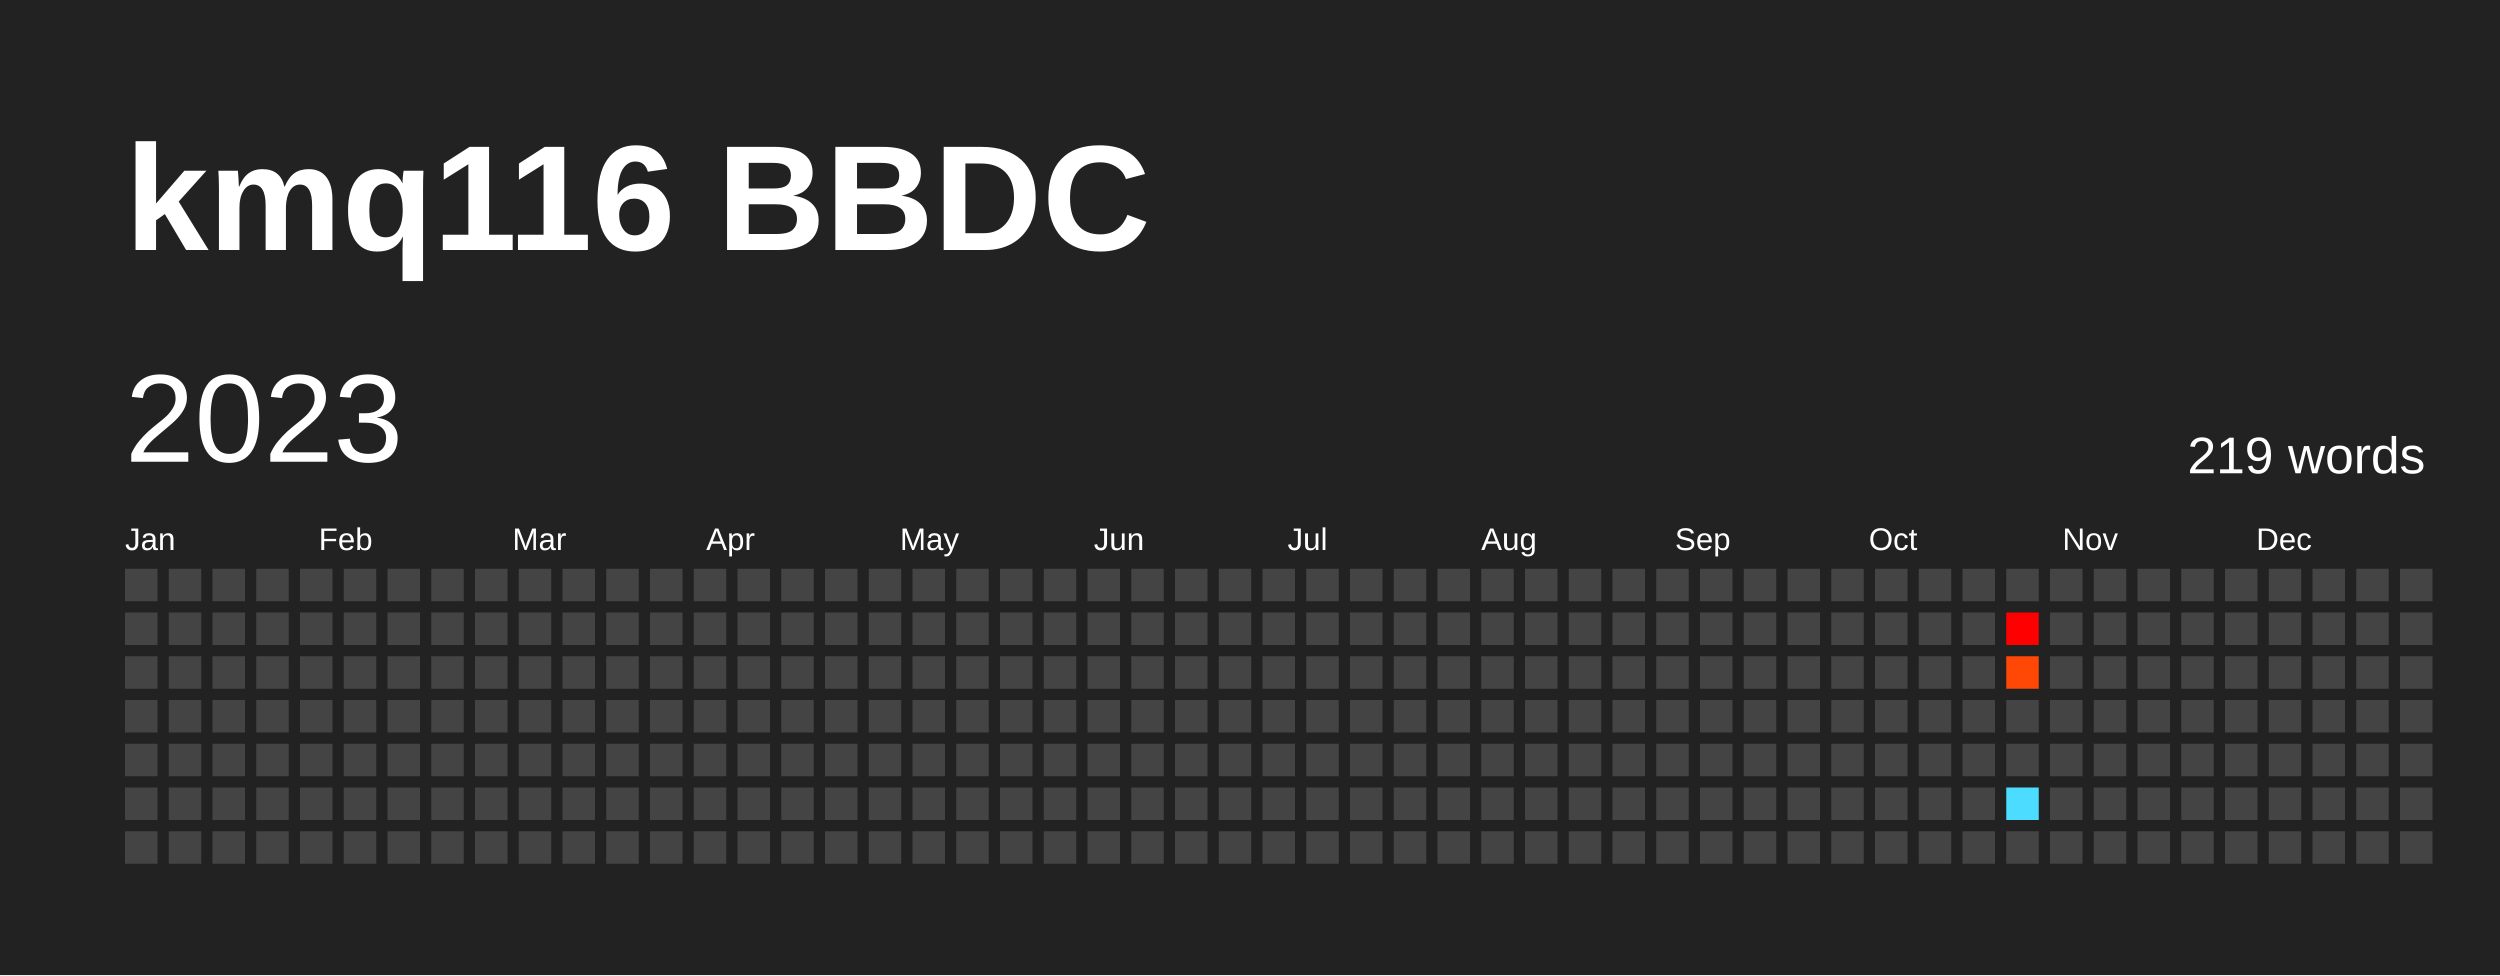
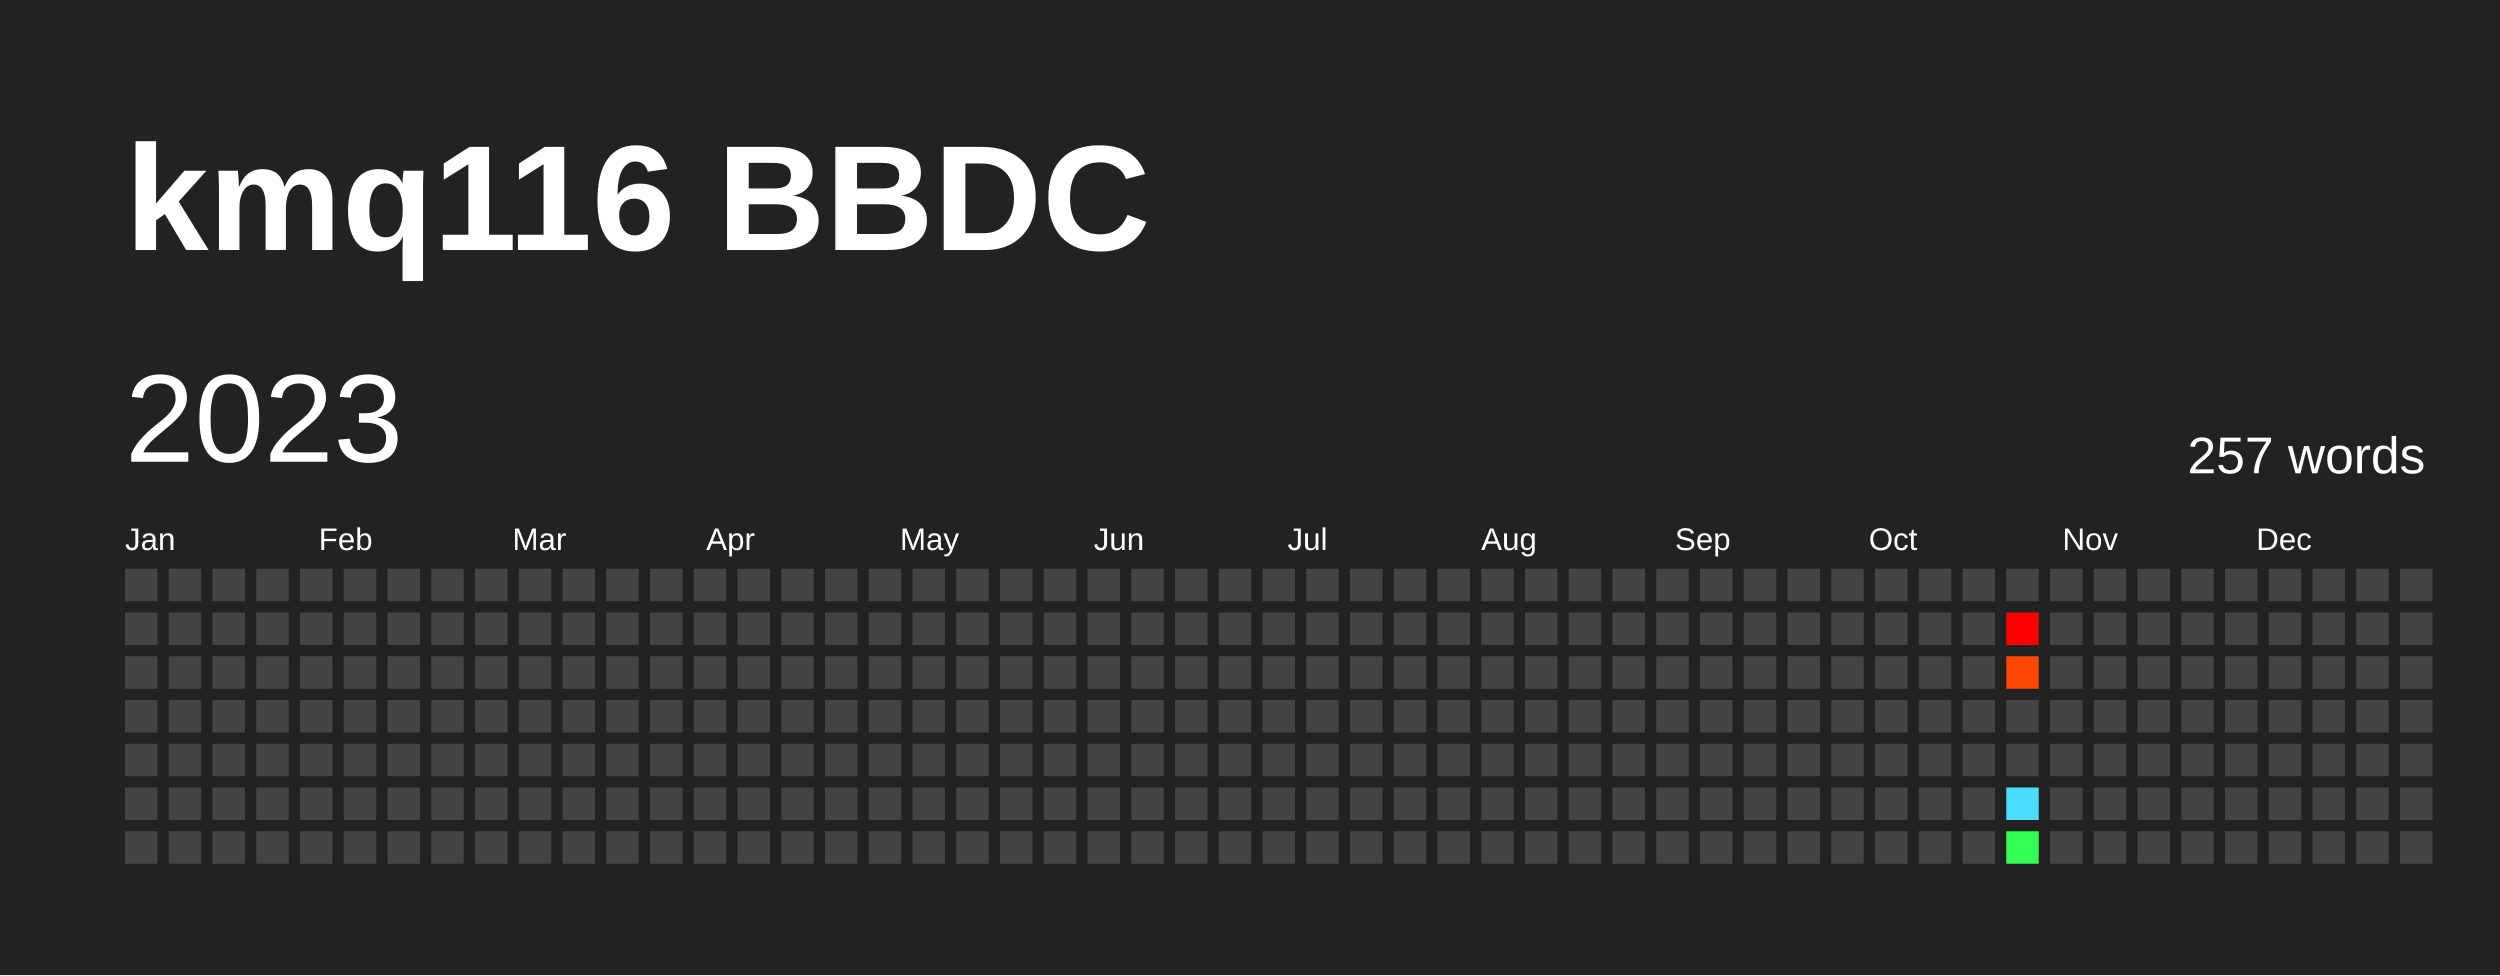
<svg xmlns="http://www.w3.org/2000/svg" baseProfile="full" height="78mm" version="1.1" viewBox="0,0,200,78" width="200mm">
  <defs />
  <rect fill="#222222" height="78" width="200" x="0" y="0" />
  <text fill="#FFFFFF" style="font-size:12px; font-family:Arial; font-weight:bold;" x="10" y="20">kmq116 BBDC</text>
  <text dominant-baseline="hanging" fill="#FFFFFF" style="font-size:10.0px; font-family:Arial;" x="10" y="30">2023</text>
-   <text dominant-baseline="hanging" fill="#FFFFFF" style="font-size:4.125px; font-family:Arial;" x="175" y="35">219 words</text>
+   <text dominant-baseline="hanging" fill="#FFFFFF" style="font-size:4.125px; font-family:Arial;" x="175" y="35">257 words</text>
  <text fill="#FFFFFF" style="font-size:2.5px; font-family:Arial" x="10.0" y="44">Jan</text>
  <text fill="#FFFFFF" style="font-size:2.5px; font-family:Arial" x="25.5" y="44">Feb</text>
  <text fill="#FFFFFF" style="font-size:2.5px; font-family:Arial" x="41.0" y="44">Mar</text>
  <text fill="#FFFFFF" style="font-size:2.5px; font-family:Arial" x="56.5" y="44">Apr</text>
  <text fill="#FFFFFF" style="font-size:2.5px; font-family:Arial" x="72.0" y="44">May</text>
  <text fill="#FFFFFF" style="font-size:2.5px; font-family:Arial" x="87.5" y="44">Jun</text>
  <text fill="#FFFFFF" style="font-size:2.5px; font-family:Arial" x="103.0" y="44">Jul</text>
  <text fill="#FFFFFF" style="font-size:2.5px; font-family:Arial" x="118.5" y="44">Aug</text>
  <text fill="#FFFFFF" style="font-size:2.5px; font-family:Arial" x="134.0" y="44">Sep</text>
  <text fill="#FFFFFF" style="font-size:2.5px; font-family:Arial" x="149.5" y="44">Oct</text>
  <text fill="#FFFFFF" style="font-size:2.5px; font-family:Arial" x="165.0" y="44">Nov</text>
  <text fill="#FFFFFF" style="font-size:2.5px; font-family:Arial" x="180.5" y="44">Dec</text>
  <rect fill="#444444" height="2.6" width="2.6" x="10.0" y="45.5" />
  <rect fill="#444444" height="2.6" width="2.6" x="10.0" y="49.0" />
  <rect fill="#444444" height="2.6" width="2.6" x="10.0" y="52.5" />
  <rect fill="#444444" height="2.6" width="2.6" x="10.0" y="56.0" />
  <rect fill="#444444" height="2.6" width="2.6" x="10.0" y="59.5" />
  <rect fill="#444444" height="2.6" width="2.6" x="10.0" y="63.0" />
  <rect fill="#444444" height="2.6" width="2.6" x="10.0" y="66.5" />
  <rect fill="#444444" height="2.6" width="2.6" x="13.5" y="45.5" />
  <rect fill="#444444" height="2.6" width="2.6" x="13.5" y="49.0" />
  <rect fill="#444444" height="2.6" width="2.6" x="13.5" y="52.5" />
  <rect fill="#444444" height="2.6" width="2.6" x="13.5" y="56.0" />
  <rect fill="#444444" height="2.6" width="2.6" x="13.5" y="59.5" />
  <rect fill="#444444" height="2.6" width="2.6" x="13.5" y="63.0" />
  <rect fill="#444444" height="2.6" width="2.6" x="13.5" y="66.5" />
  <rect fill="#444444" height="2.6" width="2.6" x="17.0" y="45.5" />
  <rect fill="#444444" height="2.6" width="2.6" x="17.0" y="49.0" />
  <rect fill="#444444" height="2.6" width="2.6" x="17.0" y="52.5" />
  <rect fill="#444444" height="2.6" width="2.6" x="17.0" y="56.0" />
  <rect fill="#444444" height="2.6" width="2.6" x="17.0" y="59.5" />
  <rect fill="#444444" height="2.6" width="2.6" x="17.0" y="63.0" />
  <rect fill="#444444" height="2.6" width="2.6" x="17.0" y="66.5" />
  <rect fill="#444444" height="2.6" width="2.6" x="20.5" y="45.5" />
  <rect fill="#444444" height="2.6" width="2.6" x="20.5" y="49.0" />
  <rect fill="#444444" height="2.6" width="2.6" x="20.5" y="52.5" />
  <rect fill="#444444" height="2.6" width="2.6" x="20.5" y="56.0" />
  <rect fill="#444444" height="2.6" width="2.6" x="20.5" y="59.5" />
  <rect fill="#444444" height="2.6" width="2.6" x="20.5" y="63.0" />
  <rect fill="#444444" height="2.6" width="2.6" x="20.5" y="66.5" />
  <rect fill="#444444" height="2.6" width="2.6" x="24.0" y="45.5" />
  <rect fill="#444444" height="2.6" width="2.6" x="24.0" y="49.0" />
  <rect fill="#444444" height="2.6" width="2.6" x="24.0" y="52.5" />
  <rect fill="#444444" height="2.6" width="2.6" x="24.0" y="56.0" />
  <rect fill="#444444" height="2.6" width="2.6" x="24.0" y="59.5" />
  <rect fill="#444444" height="2.6" width="2.6" x="24.0" y="63.0" />
  <rect fill="#444444" height="2.6" width="2.6" x="24.0" y="66.5" />
  <rect fill="#444444" height="2.6" width="2.6" x="27.5" y="45.5" />
  <rect fill="#444444" height="2.6" width="2.6" x="27.5" y="49.0" />
  <rect fill="#444444" height="2.6" width="2.6" x="27.5" y="52.5" />
  <rect fill="#444444" height="2.6" width="2.6" x="27.5" y="56.0" />
  <rect fill="#444444" height="2.6" width="2.6" x="27.5" y="59.5" />
  <rect fill="#444444" height="2.6" width="2.6" x="27.5" y="63.0" />
  <rect fill="#444444" height="2.6" width="2.6" x="27.5" y="66.5" />
  <rect fill="#444444" height="2.6" width="2.6" x="31.0" y="45.5" />
  <rect fill="#444444" height="2.6" width="2.6" x="31.0" y="49.0" />
  <rect fill="#444444" height="2.6" width="2.6" x="31.0" y="52.5" />
  <rect fill="#444444" height="2.6" width="2.6" x="31.0" y="56.0" />
  <rect fill="#444444" height="2.6" width="2.6" x="31.0" y="59.5" />
  <rect fill="#444444" height="2.6" width="2.6" x="31.0" y="63.0" />
  <rect fill="#444444" height="2.6" width="2.6" x="31.0" y="66.5" />
  <rect fill="#444444" height="2.6" width="2.6" x="34.5" y="45.5" />
  <rect fill="#444444" height="2.6" width="2.6" x="34.5" y="49.0" />
  <rect fill="#444444" height="2.6" width="2.6" x="34.5" y="52.5" />
  <rect fill="#444444" height="2.6" width="2.6" x="34.5" y="56.0" />
  <rect fill="#444444" height="2.6" width="2.6" x="34.5" y="59.5" />
  <rect fill="#444444" height="2.6" width="2.6" x="34.5" y="63.0" />
  <rect fill="#444444" height="2.6" width="2.6" x="34.5" y="66.5" />
  <rect fill="#444444" height="2.6" width="2.6" x="38.0" y="45.5" />
  <rect fill="#444444" height="2.6" width="2.6" x="38.0" y="49.0" />
  <rect fill="#444444" height="2.6" width="2.6" x="38.0" y="52.5" />
  <rect fill="#444444" height="2.6" width="2.6" x="38.0" y="56.0" />
  <rect fill="#444444" height="2.6" width="2.6" x="38.0" y="59.5" />
  <rect fill="#444444" height="2.6" width="2.6" x="38.0" y="63.0" />
  <rect fill="#444444" height="2.6" width="2.6" x="38.0" y="66.5" />
  <rect fill="#444444" height="2.6" width="2.6" x="41.5" y="45.5" />
  <rect fill="#444444" height="2.6" width="2.6" x="41.5" y="49.0" />
  <rect fill="#444444" height="2.6" width="2.6" x="41.5" y="52.5" />
  <rect fill="#444444" height="2.6" width="2.6" x="41.5" y="56.0" />
  <rect fill="#444444" height="2.6" width="2.6" x="41.5" y="59.5" />
  <rect fill="#444444" height="2.6" width="2.6" x="41.5" y="63.0" />
  <rect fill="#444444" height="2.6" width="2.6" x="41.5" y="66.5" />
  <rect fill="#444444" height="2.6" width="2.6" x="45.0" y="45.5" />
  <rect fill="#444444" height="2.6" width="2.6" x="45.0" y="49.0" />
  <rect fill="#444444" height="2.6" width="2.6" x="45.0" y="52.5" />
  <rect fill="#444444" height="2.6" width="2.6" x="45.0" y="56.0" />
  <rect fill="#444444" height="2.6" width="2.6" x="45.0" y="59.5" />
  <rect fill="#444444" height="2.6" width="2.6" x="45.0" y="63.0" />
  <rect fill="#444444" height="2.6" width="2.6" x="45.0" y="66.5" />
  <rect fill="#444444" height="2.6" width="2.6" x="48.5" y="45.5" />
  <rect fill="#444444" height="2.6" width="2.6" x="48.5" y="49.0" />
  <rect fill="#444444" height="2.6" width="2.6" x="48.5" y="52.5" />
  <rect fill="#444444" height="2.6" width="2.6" x="48.5" y="56.0" />
  <rect fill="#444444" height="2.6" width="2.6" x="48.5" y="59.5" />
  <rect fill="#444444" height="2.6" width="2.6" x="48.5" y="63.0" />
  <rect fill="#444444" height="2.6" width="2.6" x="48.5" y="66.5" />
  <rect fill="#444444" height="2.6" width="2.6" x="52.0" y="45.5" />
  <rect fill="#444444" height="2.6" width="2.6" x="52.0" y="49.0" />
  <rect fill="#444444" height="2.6" width="2.6" x="52.0" y="52.5" />
  <rect fill="#444444" height="2.6" width="2.6" x="52.0" y="56.0" />
  <rect fill="#444444" height="2.6" width="2.6" x="52.0" y="59.5" />
  <rect fill="#444444" height="2.6" width="2.6" x="52.0" y="63.0" />
  <rect fill="#444444" height="2.6" width="2.6" x="52.0" y="66.5" />
  <rect fill="#444444" height="2.6" width="2.6" x="55.5" y="45.5" />
  <rect fill="#444444" height="2.6" width="2.6" x="55.5" y="49.0" />
  <rect fill="#444444" height="2.6" width="2.6" x="55.5" y="52.5" />
  <rect fill="#444444" height="2.6" width="2.6" x="55.5" y="56.0" />
  <rect fill="#444444" height="2.6" width="2.6" x="55.5" y="59.5" />
  <rect fill="#444444" height="2.6" width="2.6" x="55.5" y="63.0" />
  <rect fill="#444444" height="2.6" width="2.6" x="55.5" y="66.5" />
  <rect fill="#444444" height="2.6" width="2.6" x="59.0" y="45.5" />
  <rect fill="#444444" height="2.6" width="2.6" x="59.0" y="49.0" />
  <rect fill="#444444" height="2.6" width="2.6" x="59.0" y="52.5" />
  <rect fill="#444444" height="2.6" width="2.6" x="59.0" y="56.0" />
  <rect fill="#444444" height="2.6" width="2.6" x="59.0" y="59.5" />
  <rect fill="#444444" height="2.6" width="2.6" x="59.0" y="63.0" />
  <rect fill="#444444" height="2.6" width="2.6" x="59.0" y="66.5" />
  <rect fill="#444444" height="2.6" width="2.6" x="62.5" y="45.5" />
  <rect fill="#444444" height="2.6" width="2.6" x="62.5" y="49.0" />
  <rect fill="#444444" height="2.6" width="2.6" x="62.5" y="52.5" />
  <rect fill="#444444" height="2.6" width="2.6" x="62.5" y="56.0" />
  <rect fill="#444444" height="2.6" width="2.6" x="62.5" y="59.5" />
  <rect fill="#444444" height="2.6" width="2.6" x="62.5" y="63.0" />
  <rect fill="#444444" height="2.6" width="2.6" x="62.5" y="66.5" />
  <rect fill="#444444" height="2.6" width="2.6" x="66.0" y="45.5" />
  <rect fill="#444444" height="2.6" width="2.6" x="66.0" y="49.0" />
  <rect fill="#444444" height="2.6" width="2.6" x="66.0" y="52.5" />
  <rect fill="#444444" height="2.6" width="2.6" x="66.0" y="56.0" />
  <rect fill="#444444" height="2.6" width="2.6" x="66.0" y="59.5" />
  <rect fill="#444444" height="2.6" width="2.6" x="66.0" y="63.0" />
  <rect fill="#444444" height="2.6" width="2.6" x="66.0" y="66.5" />
  <rect fill="#444444" height="2.6" width="2.6" x="69.5" y="45.5" />
  <rect fill="#444444" height="2.6" width="2.6" x="69.5" y="49.0" />
  <rect fill="#444444" height="2.6" width="2.6" x="69.5" y="52.5" />
  <rect fill="#444444" height="2.6" width="2.6" x="69.5" y="56.0" />
  <rect fill="#444444" height="2.6" width="2.6" x="69.5" y="59.5" />
  <rect fill="#444444" height="2.6" width="2.6" x="69.5" y="63.0" />
  <rect fill="#444444" height="2.6" width="2.6" x="69.5" y="66.5" />
  <rect fill="#444444" height="2.6" width="2.6" x="73.0" y="45.5" />
  <rect fill="#444444" height="2.6" width="2.6" x="73.0" y="49.0" />
  <rect fill="#444444" height="2.6" width="2.6" x="73.0" y="52.5" />
  <rect fill="#444444" height="2.6" width="2.6" x="73.0" y="56.0" />
  <rect fill="#444444" height="2.6" width="2.6" x="73.0" y="59.5" />
  <rect fill="#444444" height="2.6" width="2.6" x="73.0" y="63.0" />
  <rect fill="#444444" height="2.6" width="2.6" x="73.0" y="66.5" />
  <rect fill="#444444" height="2.6" width="2.6" x="76.5" y="45.5" />
  <rect fill="#444444" height="2.6" width="2.6" x="76.5" y="49.0" />
  <rect fill="#444444" height="2.6" width="2.6" x="76.5" y="52.5" />
  <rect fill="#444444" height="2.6" width="2.6" x="76.5" y="56.0" />
  <rect fill="#444444" height="2.6" width="2.6" x="76.5" y="59.5" />
  <rect fill="#444444" height="2.6" width="2.6" x="76.5" y="63.0" />
  <rect fill="#444444" height="2.6" width="2.6" x="76.5" y="66.5" />
  <rect fill="#444444" height="2.6" width="2.6" x="80.0" y="45.5" />
  <rect fill="#444444" height="2.6" width="2.6" x="80.0" y="49.0" />
  <rect fill="#444444" height="2.6" width="2.6" x="80.0" y="52.5" />
  <rect fill="#444444" height="2.6" width="2.6" x="80.0" y="56.0" />
  <rect fill="#444444" height="2.6" width="2.6" x="80.0" y="59.5" />
  <rect fill="#444444" height="2.6" width="2.6" x="80.0" y="63.0" />
  <rect fill="#444444" height="2.6" width="2.6" x="80.0" y="66.5" />
  <rect fill="#444444" height="2.6" width="2.6" x="83.5" y="45.5" />
  <rect fill="#444444" height="2.6" width="2.6" x="83.5" y="49.0" />
  <rect fill="#444444" height="2.6" width="2.6" x="83.5" y="52.5" />
  <rect fill="#444444" height="2.6" width="2.6" x="83.5" y="56.0" />
  <rect fill="#444444" height="2.6" width="2.6" x="83.5" y="59.5" />
  <rect fill="#444444" height="2.6" width="2.6" x="83.5" y="63.0" />
  <rect fill="#444444" height="2.6" width="2.6" x="83.5" y="66.5" />
  <rect fill="#444444" height="2.6" width="2.6" x="87.0" y="45.5" />
  <rect fill="#444444" height="2.6" width="2.6" x="87.0" y="49.0" />
  <rect fill="#444444" height="2.6" width="2.6" x="87.0" y="52.5" />
  <rect fill="#444444" height="2.6" width="2.6" x="87.0" y="56.0" />
  <rect fill="#444444" height="2.6" width="2.6" x="87.0" y="59.5" />
  <rect fill="#444444" height="2.6" width="2.6" x="87.0" y="63.0" />
  <rect fill="#444444" height="2.6" width="2.6" x="87.0" y="66.5" />
  <rect fill="#444444" height="2.6" width="2.6" x="90.5" y="45.5" />
  <rect fill="#444444" height="2.6" width="2.6" x="90.5" y="49.0" />
  <rect fill="#444444" height="2.6" width="2.6" x="90.5" y="52.5" />
  <rect fill="#444444" height="2.6" width="2.6" x="90.5" y="56.0" />
  <rect fill="#444444" height="2.6" width="2.6" x="90.5" y="59.5" />
  <rect fill="#444444" height="2.6" width="2.6" x="90.5" y="63.0" />
  <rect fill="#444444" height="2.6" width="2.6" x="90.5" y="66.5" />
  <rect fill="#444444" height="2.6" width="2.6" x="94.0" y="45.5" />
  <rect fill="#444444" height="2.6" width="2.6" x="94.0" y="49.0" />
  <rect fill="#444444" height="2.6" width="2.6" x="94.0" y="52.5" />
  <rect fill="#444444" height="2.6" width="2.6" x="94.0" y="56.0" />
  <rect fill="#444444" height="2.6" width="2.6" x="94.0" y="59.5" />
  <rect fill="#444444" height="2.6" width="2.6" x="94.0" y="63.0" />
  <rect fill="#444444" height="2.6" width="2.6" x="94.0" y="66.5" />
  <rect fill="#444444" height="2.6" width="2.6" x="97.5" y="45.5" />
  <rect fill="#444444" height="2.6" width="2.6" x="97.5" y="49.0" />
  <rect fill="#444444" height="2.6" width="2.6" x="97.5" y="52.5" />
  <rect fill="#444444" height="2.6" width="2.6" x="97.5" y="56.0" />
  <rect fill="#444444" height="2.6" width="2.6" x="97.5" y="59.5" />
  <rect fill="#444444" height="2.6" width="2.6" x="97.5" y="63.0" />
  <rect fill="#444444" height="2.6" width="2.6" x="97.5" y="66.5" />
  <rect fill="#444444" height="2.6" width="2.6" x="101.0" y="45.5" />
  <rect fill="#444444" height="2.6" width="2.6" x="101.0" y="49.0" />
  <rect fill="#444444" height="2.6" width="2.6" x="101.0" y="52.5" />
  <rect fill="#444444" height="2.6" width="2.6" x="101.0" y="56.0" />
  <rect fill="#444444" height="2.6" width="2.6" x="101.0" y="59.5" />
  <rect fill="#444444" height="2.6" width="2.6" x="101.0" y="63.0" />
  <rect fill="#444444" height="2.6" width="2.6" x="101.0" y="66.5" />
  <rect fill="#444444" height="2.6" width="2.6" x="104.5" y="45.5" />
  <rect fill="#444444" height="2.6" width="2.6" x="104.5" y="49.0" />
  <rect fill="#444444" height="2.6" width="2.6" x="104.5" y="52.5" />
  <rect fill="#444444" height="2.6" width="2.6" x="104.5" y="56.0" />
  <rect fill="#444444" height="2.6" width="2.6" x="104.5" y="59.5" />
  <rect fill="#444444" height="2.6" width="2.6" x="104.5" y="63.0" />
  <rect fill="#444444" height="2.6" width="2.6" x="104.5" y="66.5" />
  <rect fill="#444444" height="2.6" width="2.6" x="108.0" y="45.5" />
  <rect fill="#444444" height="2.6" width="2.6" x="108.0" y="49.0" />
  <rect fill="#444444" height="2.6" width="2.6" x="108.0" y="52.5" />
  <rect fill="#444444" height="2.6" width="2.6" x="108.0" y="56.0" />
  <rect fill="#444444" height="2.6" width="2.6" x="108.0" y="59.5" />
  <rect fill="#444444" height="2.6" width="2.6" x="108.0" y="63.0" />
  <rect fill="#444444" height="2.6" width="2.6" x="108.0" y="66.5" />
  <rect fill="#444444" height="2.6" width="2.6" x="111.5" y="45.5" />
  <rect fill="#444444" height="2.6" width="2.6" x="111.5" y="49.0" />
  <rect fill="#444444" height="2.6" width="2.6" x="111.5" y="52.5" />
  <rect fill="#444444" height="2.6" width="2.6" x="111.5" y="56.0" />
  <rect fill="#444444" height="2.6" width="2.6" x="111.5" y="59.5" />
  <rect fill="#444444" height="2.6" width="2.6" x="111.5" y="63.0" />
  <rect fill="#444444" height="2.6" width="2.6" x="111.5" y="66.5" />
  <rect fill="#444444" height="2.6" width="2.6" x="115.0" y="45.5" />
  <rect fill="#444444" height="2.6" width="2.6" x="115.0" y="49.0" />
  <rect fill="#444444" height="2.6" width="2.6" x="115.0" y="52.5" />
  <rect fill="#444444" height="2.6" width="2.6" x="115.0" y="56.0" />
  <rect fill="#444444" height="2.6" width="2.6" x="115.0" y="59.5" />
  <rect fill="#444444" height="2.6" width="2.6" x="115.0" y="63.0" />
  <rect fill="#444444" height="2.6" width="2.6" x="115.0" y="66.5" />
  <rect fill="#444444" height="2.6" width="2.6" x="118.5" y="45.5" />
  <rect fill="#444444" height="2.6" width="2.6" x="118.5" y="49.0" />
  <rect fill="#444444" height="2.6" width="2.6" x="118.5" y="52.5" />
  <rect fill="#444444" height="2.6" width="2.6" x="118.5" y="56.0" />
  <rect fill="#444444" height="2.6" width="2.6" x="118.5" y="59.5" />
  <rect fill="#444444" height="2.6" width="2.6" x="118.5" y="63.0" />
  <rect fill="#444444" height="2.6" width="2.6" x="118.5" y="66.5" />
  <rect fill="#444444" height="2.6" width="2.6" x="122.0" y="45.5" />
  <rect fill="#444444" height="2.6" width="2.6" x="122.0" y="49.0" />
  <rect fill="#444444" height="2.6" width="2.6" x="122.0" y="52.5" />
  <rect fill="#444444" height="2.6" width="2.6" x="122.0" y="56.0" />
  <rect fill="#444444" height="2.6" width="2.6" x="122.0" y="59.5" />
  <rect fill="#444444" height="2.6" width="2.6" x="122.0" y="63.0" />
  <rect fill="#444444" height="2.6" width="2.6" x="122.0" y="66.5" />
  <rect fill="#444444" height="2.6" width="2.6" x="125.5" y="45.5" />
  <rect fill="#444444" height="2.6" width="2.6" x="125.5" y="49.0" />
  <rect fill="#444444" height="2.6" width="2.6" x="125.5" y="52.5" />
  <rect fill="#444444" height="2.6" width="2.6" x="125.5" y="56.0" />
  <rect fill="#444444" height="2.6" width="2.6" x="125.5" y="59.5" />
  <rect fill="#444444" height="2.6" width="2.6" x="125.5" y="63.0" />
  <rect fill="#444444" height="2.6" width="2.6" x="125.5" y="66.5" />
  <rect fill="#444444" height="2.6" width="2.6" x="129.0" y="45.5" />
  <rect fill="#444444" height="2.6" width="2.6" x="129.0" y="49.0" />
  <rect fill="#444444" height="2.6" width="2.6" x="129.0" y="52.5" />
  <rect fill="#444444" height="2.6" width="2.6" x="129.0" y="56.0" />
  <rect fill="#444444" height="2.6" width="2.6" x="129.0" y="59.5" />
  <rect fill="#444444" height="2.6" width="2.6" x="129.0" y="63.0" />
  <rect fill="#444444" height="2.6" width="2.6" x="129.0" y="66.5" />
  <rect fill="#444444" height="2.6" width="2.6" x="132.5" y="45.5" />
  <rect fill="#444444" height="2.6" width="2.6" x="132.5" y="49.0" />
  <rect fill="#444444" height="2.6" width="2.6" x="132.5" y="52.5" />
  <rect fill="#444444" height="2.6" width="2.6" x="132.5" y="56.0" />
  <rect fill="#444444" height="2.6" width="2.6" x="132.5" y="59.5" />
  <rect fill="#444444" height="2.6" width="2.6" x="132.5" y="63.0" />
  <rect fill="#444444" height="2.6" width="2.6" x="132.5" y="66.5" />
  <rect fill="#444444" height="2.6" width="2.6" x="136.0" y="45.5" />
  <rect fill="#444444" height="2.6" width="2.6" x="136.0" y="49.0" />
  <rect fill="#444444" height="2.6" width="2.6" x="136.0" y="52.5" />
  <rect fill="#444444" height="2.6" width="2.6" x="136.0" y="56.0" />
  <rect fill="#444444" height="2.6" width="2.6" x="136.0" y="59.5" />
  <rect fill="#444444" height="2.6" width="2.6" x="136.0" y="63.0" />
  <rect fill="#444444" height="2.6" width="2.6" x="136.0" y="66.5" />
  <rect fill="#444444" height="2.6" width="2.6" x="139.5" y="45.5" />
  <rect fill="#444444" height="2.6" width="2.6" x="139.5" y="49.0" />
  <rect fill="#444444" height="2.6" width="2.6" x="139.5" y="52.5" />
  <rect fill="#444444" height="2.6" width="2.6" x="139.5" y="56.0" />
  <rect fill="#444444" height="2.6" width="2.6" x="139.5" y="59.5" />
  <rect fill="#444444" height="2.6" width="2.6" x="139.5" y="63.0" />
  <rect fill="#444444" height="2.6" width="2.6" x="139.5" y="66.5" />
  <rect fill="#444444" height="2.6" width="2.6" x="143.0" y="45.5" />
  <rect fill="#444444" height="2.6" width="2.6" x="143.0" y="49.0" />
  <rect fill="#444444" height="2.6" width="2.6" x="143.0" y="52.5" />
  <rect fill="#444444" height="2.6" width="2.6" x="143.0" y="56.0" />
  <rect fill="#444444" height="2.6" width="2.6" x="143.0" y="59.5" />
  <rect fill="#444444" height="2.6" width="2.6" x="143.0" y="63.0" />
  <rect fill="#444444" height="2.6" width="2.6" x="143.0" y="66.5" />
  <rect fill="#444444" height="2.6" width="2.6" x="146.5" y="45.5" />
  <rect fill="#444444" height="2.6" width="2.6" x="146.5" y="49.0" />
  <rect fill="#444444" height="2.6" width="2.6" x="146.5" y="52.5" />
  <rect fill="#444444" height="2.6" width="2.6" x="146.5" y="56.0" />
  <rect fill="#444444" height="2.6" width="2.6" x="146.5" y="59.5" />
  <rect fill="#444444" height="2.6" width="2.6" x="146.5" y="63.0" />
  <rect fill="#444444" height="2.6" width="2.6" x="146.5" y="66.5" />
  <rect fill="#444444" height="2.6" width="2.6" x="150.0" y="45.5" />
  <rect fill="#444444" height="2.6" width="2.6" x="150.0" y="49.0" />
  <rect fill="#444444" height="2.6" width="2.6" x="150.0" y="52.5" />
  <rect fill="#444444" height="2.6" width="2.6" x="150.0" y="56.0" />
  <rect fill="#444444" height="2.6" width="2.6" x="150.0" y="59.5" />
  <rect fill="#444444" height="2.6" width="2.6" x="150.0" y="63.0" />
  <rect fill="#444444" height="2.6" width="2.6" x="150.0" y="66.5" />
  <rect fill="#444444" height="2.6" width="2.6" x="153.5" y="45.5" />
  <rect fill="#444444" height="2.6" width="2.6" x="153.5" y="49.0" />
  <rect fill="#444444" height="2.6" width="2.6" x="153.5" y="52.5" />
  <rect fill="#444444" height="2.6" width="2.6" x="153.5" y="56.0" />
  <rect fill="#444444" height="2.6" width="2.6" x="153.5" y="59.5" />
  <rect fill="#444444" height="2.6" width="2.6" x="153.5" y="63.0" />
  <rect fill="#444444" height="2.6" width="2.6" x="153.5" y="66.5" />
  <rect fill="#444444" height="2.6" width="2.6" x="157.0" y="45.5" />
  <rect fill="#444444" height="2.6" width="2.6" x="157.0" y="49.0" />
  <rect fill="#444444" height="2.6" width="2.6" x="157.0" y="52.5" />
  <rect fill="#444444" height="2.6" width="2.6" x="157.0" y="56.0" />
  <rect fill="#444444" height="2.6" width="2.6" x="157.0" y="59.5" />
  <rect fill="#444444" height="2.6" width="2.6" x="157.0" y="63.0" />
  <rect fill="#444444" height="2.6" width="2.6" x="157.0" y="66.5" />
  <rect fill="#444444" height="2.6" width="2.6" x="160.5" y="45.5" />
  <rect fill="red" height="2.6" width="2.6" x="160.5" y="49.0" />
  <rect fill="#ff4706" height="2.6" width="2.6" x="160.5" y="52.5" />
  <rect fill="#444444" height="2.6" width="2.6" x="160.5" y="56.0" />
  <rect fill="#444444" height="2.6" width="2.6" x="160.5" y="59.5" />
  <rect fill="#4cdcff" height="2.6" width="2.6" x="160.5" y="63.0" />
-   <rect fill="#444444" height="2.6" width="2.6" x="160.5" y="66.5" />
+   <rect fill="#33ff54" height="2.6" width="2.6" x="160.5" y="66.5" />
  <rect fill="#444444" height="2.6" width="2.6" x="164.0" y="45.5" />
  <rect fill="#444444" height="2.6" width="2.6" x="164.0" y="49.0" />
  <rect fill="#444444" height="2.6" width="2.6" x="164.0" y="52.5" />
  <rect fill="#444444" height="2.6" width="2.6" x="164.0" y="56.0" />
  <rect fill="#444444" height="2.6" width="2.6" x="164.0" y="59.5" />
  <rect fill="#444444" height="2.6" width="2.6" x="164.0" y="63.0" />
  <rect fill="#444444" height="2.6" width="2.6" x="164.0" y="66.5" />
  <rect fill="#444444" height="2.6" width="2.6" x="167.5" y="45.5" />
  <rect fill="#444444" height="2.6" width="2.6" x="167.5" y="49.0" />
  <rect fill="#444444" height="2.6" width="2.6" x="167.5" y="52.5" />
  <rect fill="#444444" height="2.6" width="2.6" x="167.5" y="56.0" />
  <rect fill="#444444" height="2.6" width="2.6" x="167.5" y="59.5" />
  <rect fill="#444444" height="2.6" width="2.6" x="167.5" y="63.0" />
  <rect fill="#444444" height="2.6" width="2.6" x="167.5" y="66.5" />
  <rect fill="#444444" height="2.6" width="2.6" x="171.0" y="45.5" />
  <rect fill="#444444" height="2.6" width="2.6" x="171.0" y="49.0" />
  <rect fill="#444444" height="2.6" width="2.6" x="171.0" y="52.5" />
  <rect fill="#444444" height="2.6" width="2.6" x="171.0" y="56.0" />
  <rect fill="#444444" height="2.6" width="2.6" x="171.0" y="59.5" />
  <rect fill="#444444" height="2.6" width="2.6" x="171.0" y="63.0" />
  <rect fill="#444444" height="2.6" width="2.6" x="171.0" y="66.5" />
  <rect fill="#444444" height="2.6" width="2.6" x="174.5" y="45.5" />
  <rect fill="#444444" height="2.6" width="2.6" x="174.5" y="49.0" />
  <rect fill="#444444" height="2.6" width="2.6" x="174.5" y="52.5" />
  <rect fill="#444444" height="2.6" width="2.6" x="174.5" y="56.0" />
  <rect fill="#444444" height="2.6" width="2.6" x="174.5" y="59.5" />
  <rect fill="#444444" height="2.6" width="2.6" x="174.5" y="63.0" />
  <rect fill="#444444" height="2.6" width="2.6" x="174.5" y="66.5" />
  <rect fill="#444444" height="2.6" width="2.6" x="178.0" y="45.5" />
  <rect fill="#444444" height="2.6" width="2.6" x="178.0" y="49.0" />
  <rect fill="#444444" height="2.6" width="2.6" x="178.0" y="52.5" />
  <rect fill="#444444" height="2.6" width="2.6" x="178.0" y="56.0" />
  <rect fill="#444444" height="2.6" width="2.6" x="178.0" y="59.5" />
  <rect fill="#444444" height="2.6" width="2.6" x="178.0" y="63.0" />
  <rect fill="#444444" height="2.6" width="2.6" x="178.0" y="66.5" />
  <rect fill="#444444" height="2.6" width="2.6" x="181.5" y="45.5" />
  <rect fill="#444444" height="2.6" width="2.6" x="181.5" y="49.0" />
  <rect fill="#444444" height="2.6" width="2.6" x="181.5" y="52.5" />
  <rect fill="#444444" height="2.6" width="2.6" x="181.5" y="56.0" />
  <rect fill="#444444" height="2.6" width="2.6" x="181.5" y="59.5" />
  <rect fill="#444444" height="2.6" width="2.6" x="181.5" y="63.0" />
  <rect fill="#444444" height="2.6" width="2.6" x="181.5" y="66.5" />
  <rect fill="#444444" height="2.6" width="2.6" x="185.0" y="45.5" />
  <rect fill="#444444" height="2.6" width="2.6" x="185.0" y="49.0" />
  <rect fill="#444444" height="2.6" width="2.6" x="185.0" y="52.5" />
  <rect fill="#444444" height="2.6" width="2.6" x="185.0" y="56.0" />
  <rect fill="#444444" height="2.6" width="2.6" x="185.0" y="59.5" />
  <rect fill="#444444" height="2.6" width="2.6" x="185.0" y="63.0" />
  <rect fill="#444444" height="2.6" width="2.6" x="185.0" y="66.5" />
  <rect fill="#444444" height="2.6" width="2.6" x="188.5" y="45.5" />
  <rect fill="#444444" height="2.6" width="2.6" x="188.5" y="49.0" />
  <rect fill="#444444" height="2.6" width="2.6" x="188.5" y="52.5" />
  <rect fill="#444444" height="2.6" width="2.6" x="188.5" y="56.0" />
  <rect fill="#444444" height="2.6" width="2.6" x="188.5" y="59.5" />
  <rect fill="#444444" height="2.6" width="2.6" x="188.5" y="63.0" />
  <rect fill="#444444" height="2.6" width="2.6" x="188.5" y="66.5" />
  <rect fill="#444444" height="2.6" width="2.6" x="192.0" y="45.5" />
  <rect fill="#444444" height="2.6" width="2.6" x="192.0" y="49.0" />
  <rect fill="#444444" height="2.6" width="2.6" x="192.0" y="52.5" />
  <rect fill="#444444" height="2.6" width="2.6" x="192.0" y="56.0" />
  <rect fill="#444444" height="2.6" width="2.6" x="192.0" y="59.5" />
  <rect fill="#444444" height="2.6" width="2.6" x="192.0" y="63.0" />
  <rect fill="#444444" height="2.6" width="2.6" x="192.0" y="66.5" />
</svg>
